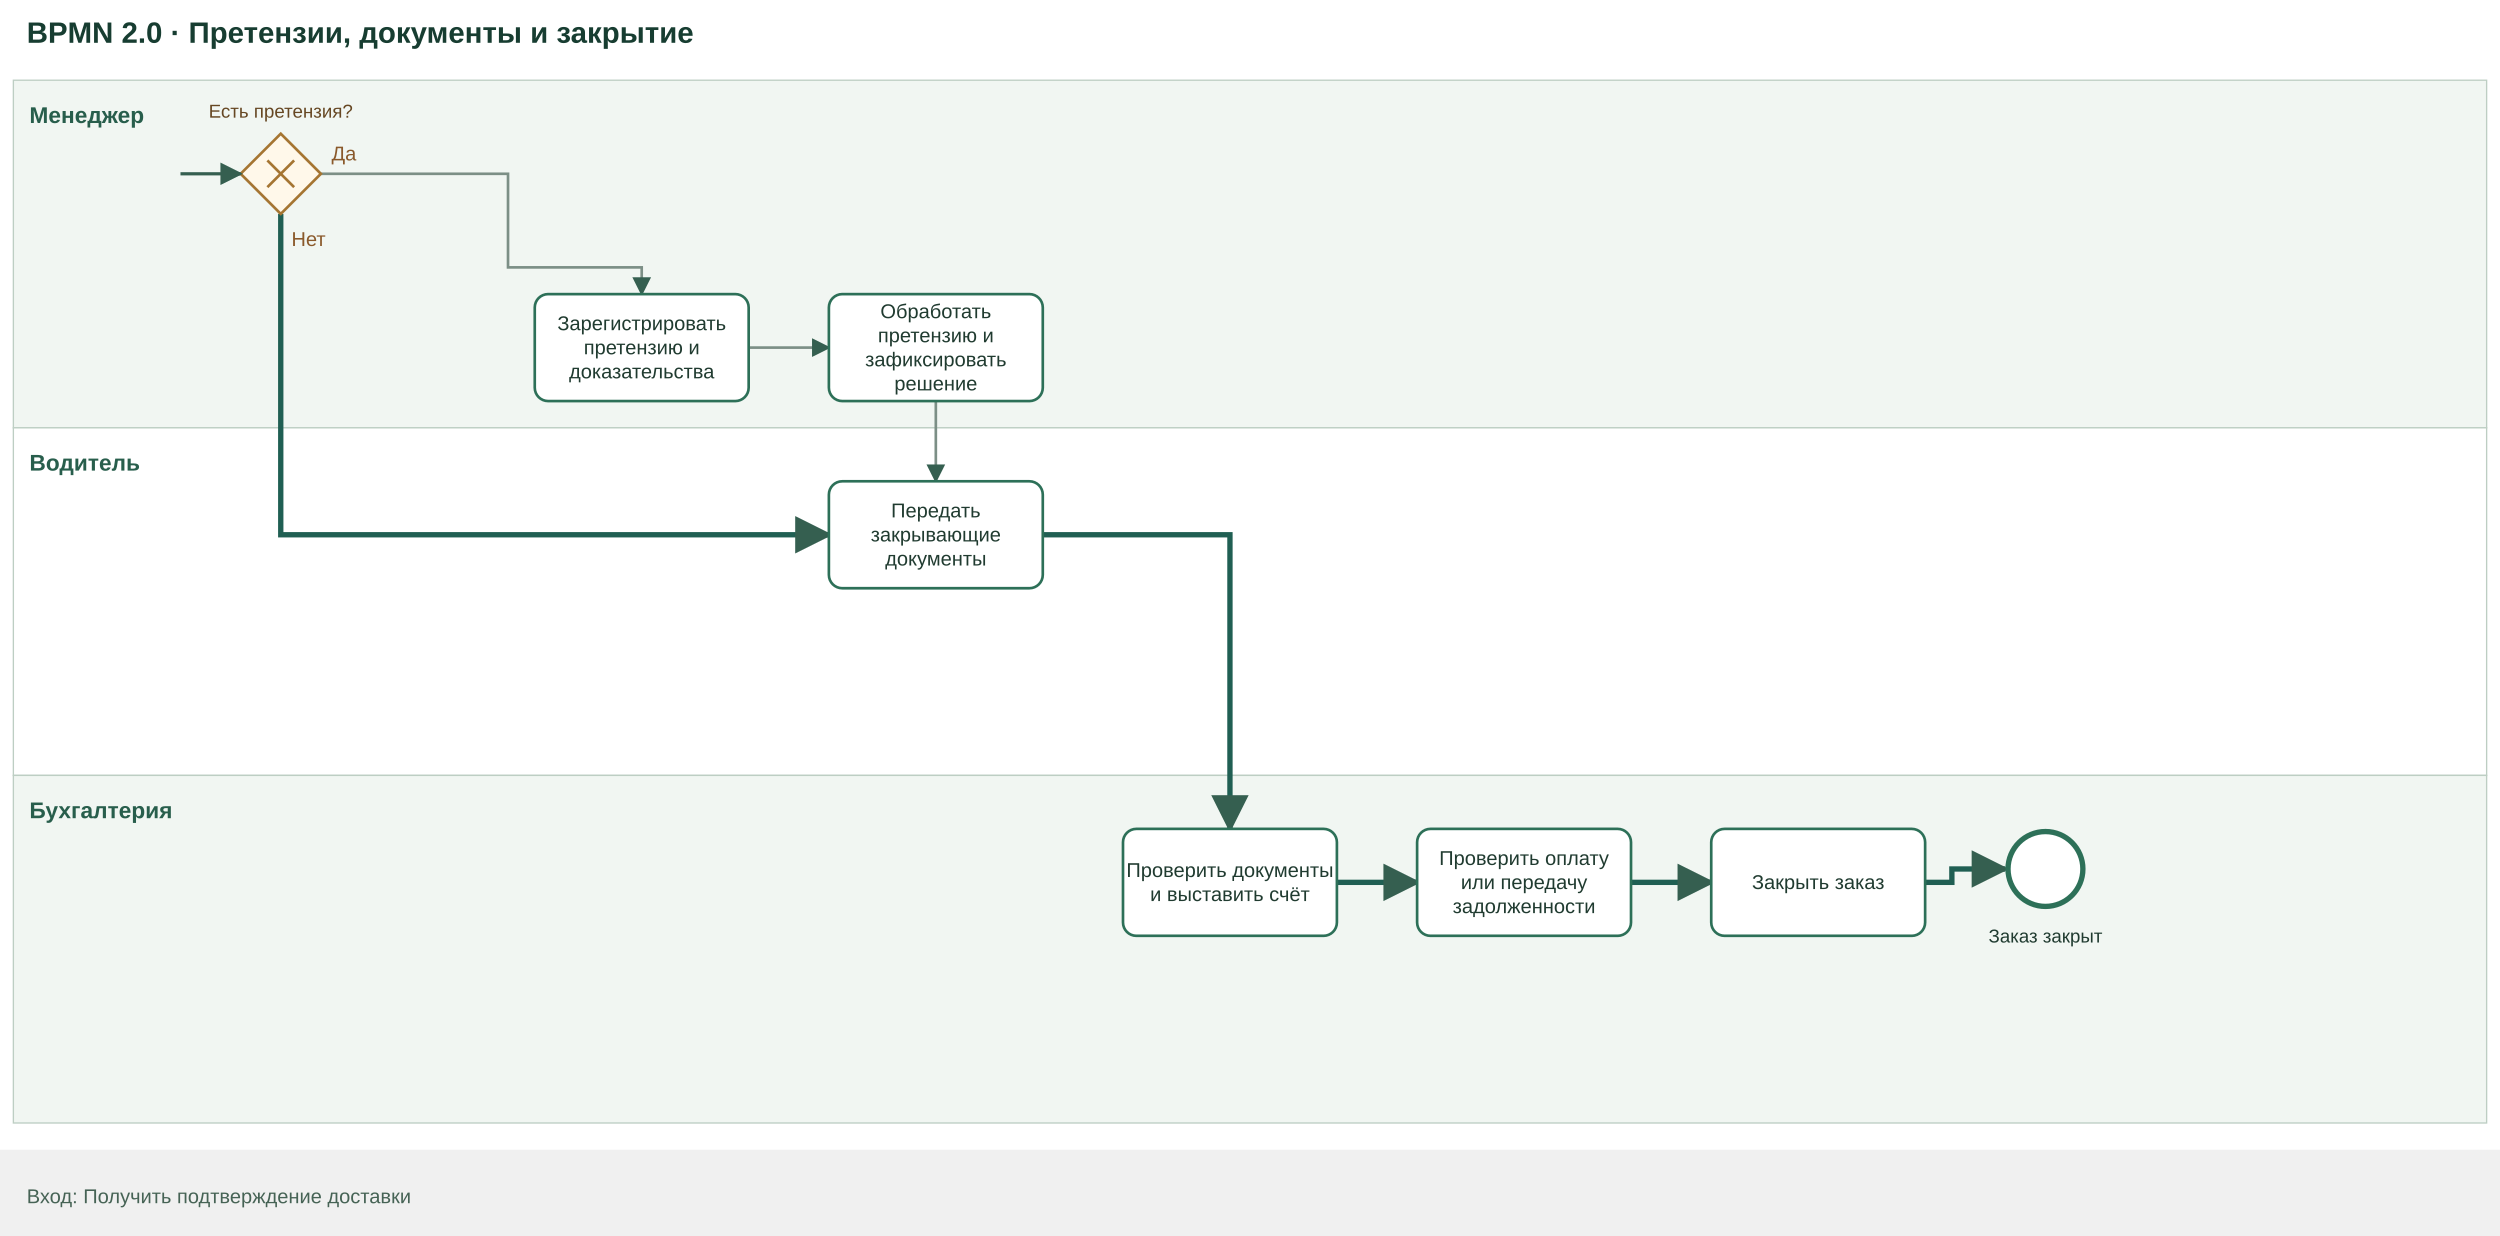
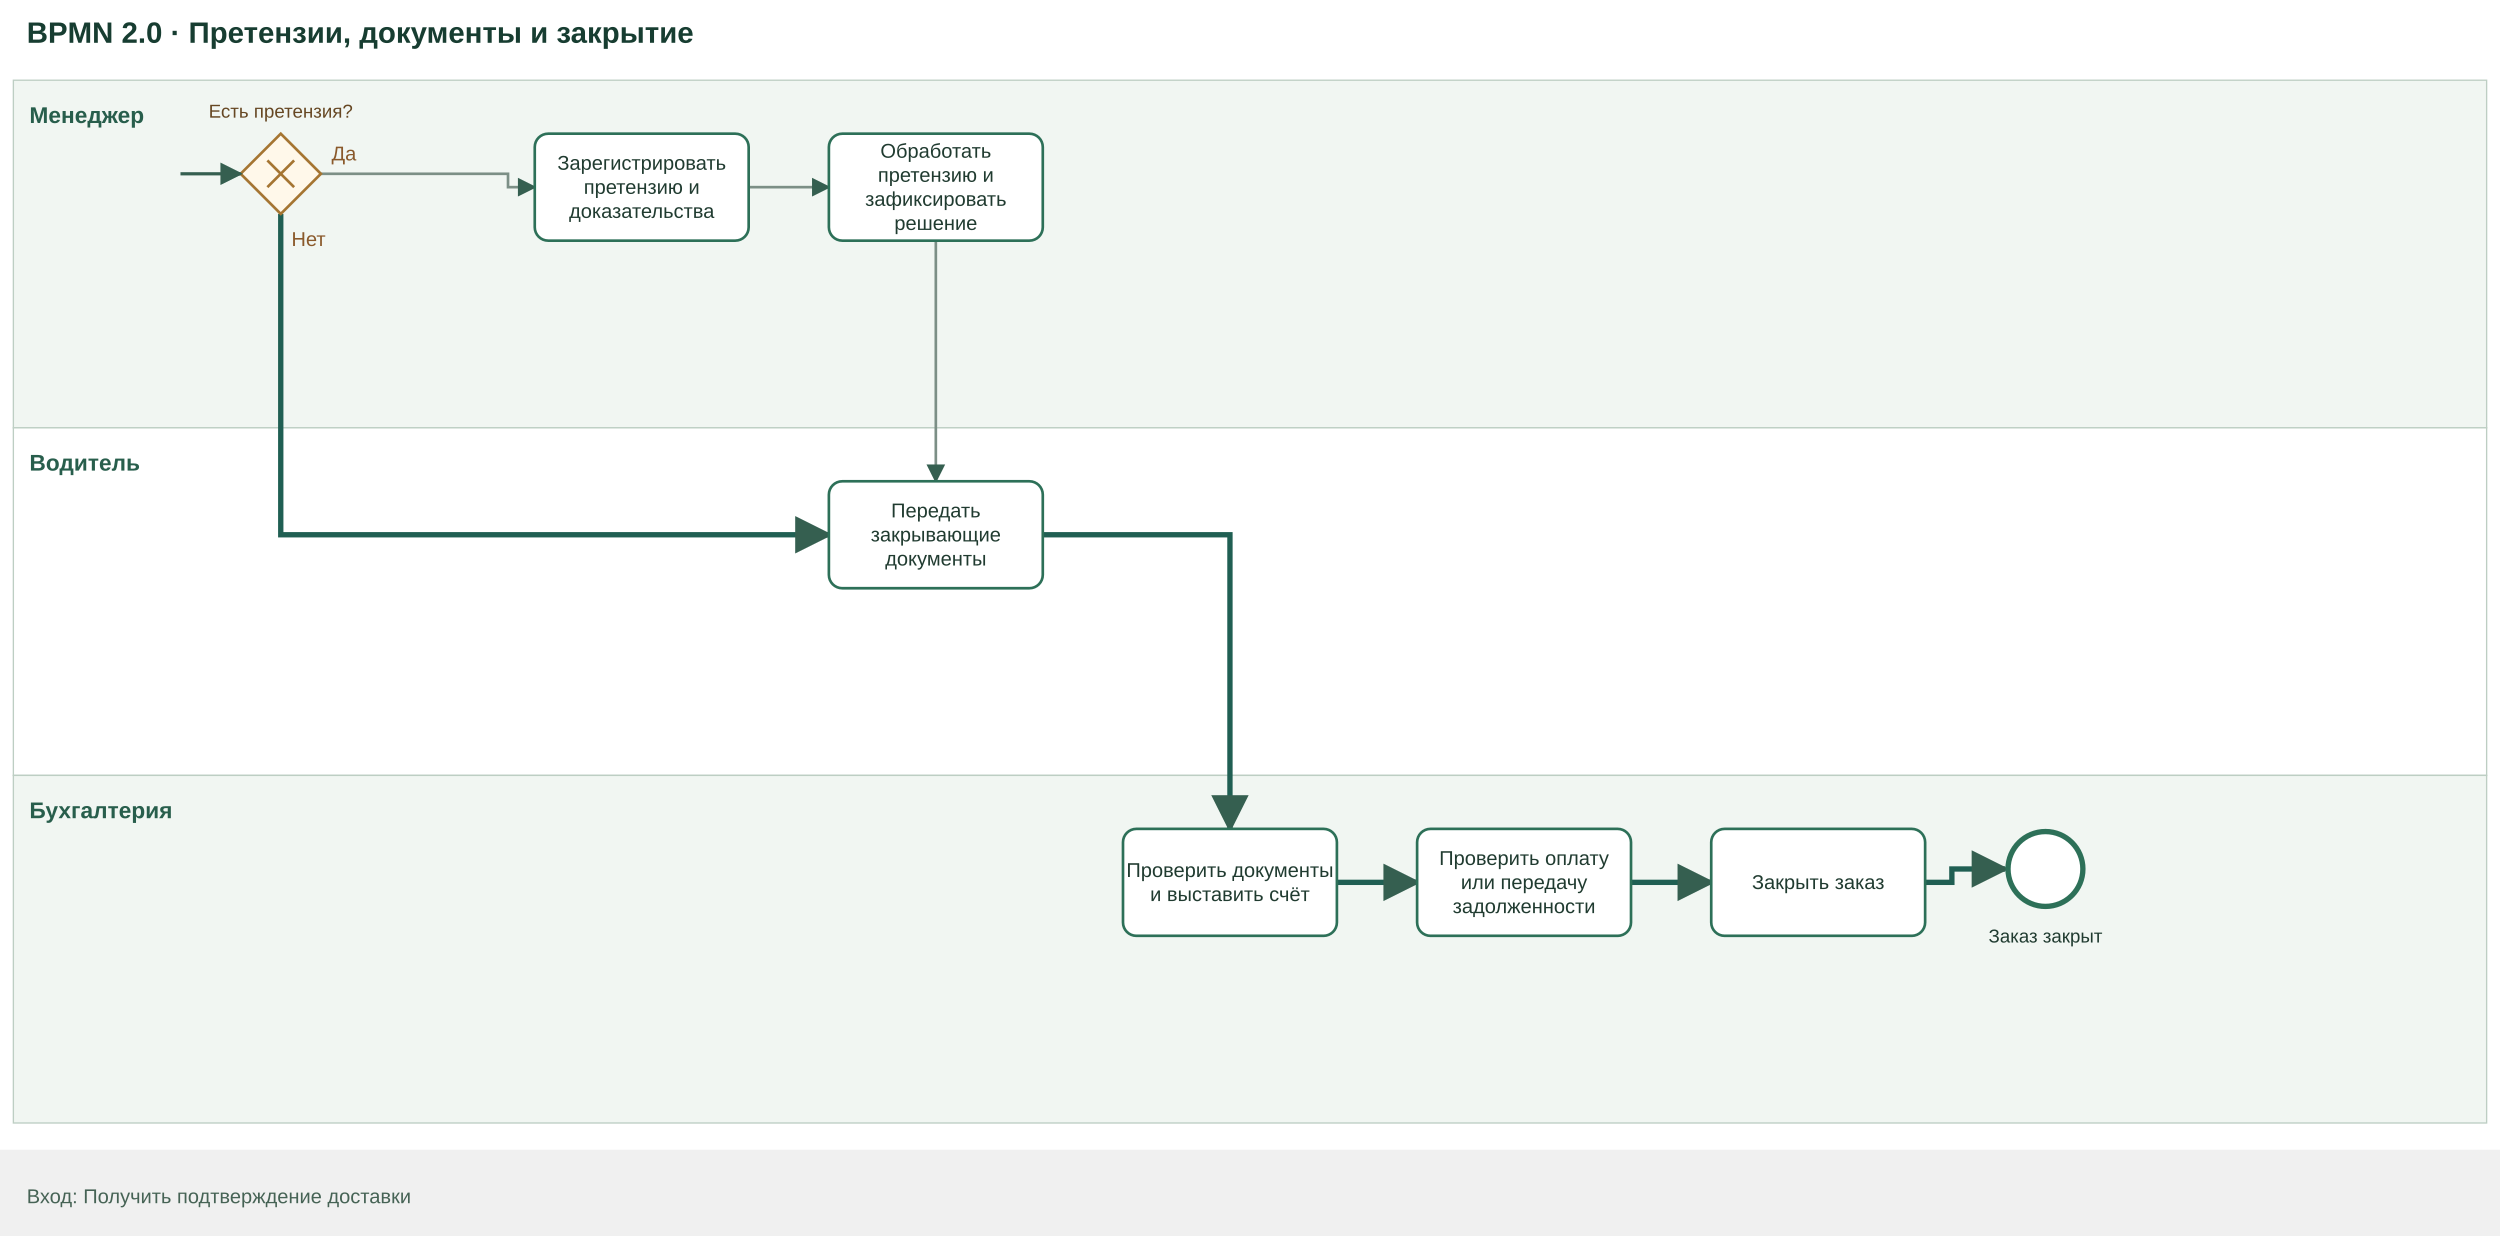
<svg xmlns="http://www.w3.org/2000/svg" width="1870" height="924" viewBox="0 0 1870 924" role="img" aria-label="Претензии, документы и закрытие">
  <defs>
    <marker id="arrow" viewBox="0 0 10 10" refX="9" refY="5" markerWidth="7" markerHeight="7" orient="auto">
      <path d="M0 0L10 5L0 10Z" fill="#355f50" />
    </marker>
  </defs>
  <rect width="1870" height="860" fill="white" />
  <text x="20" y="32" font-family="Arial" font-size="22" font-weight="bold" fill="#173d31">BPMN 2.0 · Претензии, документы и закрытие</text>
  <rect x="10" y="60" width="1850" height="260" fill="#f1f6f2" stroke="#bdcec3" />
  <text x="22" y="92" font-family="Arial" font-size="17" font-weight="bold" fill="#285e4c">Менеджер</text>
  <rect x="10" y="320" width="1850" height="260" fill="white" stroke="#bdcec3" />
  <text x="22" y="352" font-family="Arial" font-size="17" font-weight="bold" fill="#285e4c">Водитель</text>
  <rect x="10" y="580" width="1850" height="260" fill="#f1f6f2" stroke="#bdcec3" />
  <text x="22" y="612" font-family="Arial" font-size="17" font-weight="bold" fill="#285e4c">Бухгалтерия</text>
-   <polyline points="560,260 620,260" fill="none" stroke="#7c8f86" stroke-width="2" marker-end="url(#arrow)" />
-   <polyline points="700,300 700,360" fill="none" stroke="#7c8f86" stroke-width="2" marker-end="url(#arrow)" />
+   <polyline points="560,140 620,140" fill="none" stroke="#7c8f86" stroke-width="2" marker-end="url(#arrow)" />
+   <polyline points="700,180 700,360" fill="none" stroke="#7c8f86" stroke-width="2" marker-end="url(#arrow)" />
  <polyline points="780,400 920,400 920,620" fill="none" stroke="#205f53" stroke-width="4" marker-end="url(#arrow)" />
  <polyline points="1000,660 1060,660" fill="none" stroke="#205f53" stroke-width="4" marker-end="url(#arrow)" />
  <polyline points="1220,660 1280,660" fill="none" stroke="#205f53" stroke-width="4" marker-end="url(#arrow)" />
  <polyline points="1440,660 1460,660 1460,650 1500,650" fill="none" stroke="#205f53" stroke-width="4" marker-end="url(#arrow)" />
-   <polyline points="240,130 380,130 380,200 480,200 480,220" fill="none" stroke="#7c8f86" stroke-width="2" marker-end="url(#arrow)" />
+   <polyline points="240,130 380,130 380,140 400,140" fill="none" stroke="#7c8f86" stroke-width="2" marker-end="url(#arrow)" />
  <text x="248" y="120" font-family="Arial" font-size="15" fill="#8a592b">Да</text>
  <polyline points="210,160 210,400 620,400" fill="none" stroke="#205f53" stroke-width="4" marker-end="url(#arrow)" />
  <text x="218" y="184" font-family="Arial" font-size="15" fill="#8a592b">Нет</text>
  <path d="M210 100l30 30-30 30-30-30Z" fill="#fff8ea" stroke="#a57532" stroke-width="2" />
  <path d="M200 120l20 20m0-20-20 20" stroke="#a57532" stroke-width="2" />
  <text x="210" y="88" text-anchor="middle" font-family="Arial" font-size="14" fill="#664723">Есть претензия?</text>
-   <rect x="400" y="220" width="160" height="80" rx="10" fill="white" stroke="#2d7058" stroke-width="2" />
-   <text x="480.0" y="247.0" text-anchor="middle" font-family="Arial" font-size="15" fill="#203b30">Зарегистрировать</text>
-   <text x="480.0" y="265.0" text-anchor="middle" font-family="Arial" font-size="15" fill="#203b30">претензию и</text>
-   <text x="480.0" y="283.0" text-anchor="middle" font-family="Arial" font-size="15" fill="#203b30">доказательства</text>
-   <rect x="620" y="220" width="160" height="80" rx="10" fill="white" stroke="#2d7058" stroke-width="2" />
-   <text x="700.0" y="238.0" text-anchor="middle" font-family="Arial" font-size="15" fill="#203b30">Обработать</text>
-   <text x="700.0" y="256.0" text-anchor="middle" font-family="Arial" font-size="15" fill="#203b30">претензию и</text>
-   <text x="700.0" y="274.0" text-anchor="middle" font-family="Arial" font-size="15" fill="#203b30">зафиксировать</text>
-   <text x="700.0" y="292.0" text-anchor="middle" font-family="Arial" font-size="15" fill="#203b30">решение</text>
+   <rect x="400" y="100" width="160" height="80" rx="10" fill="white" stroke="#2d7058" stroke-width="2" />
+   <text x="480.0" y="127.0" text-anchor="middle" font-family="Arial" font-size="15" fill="#203b30">Зарегистрировать</text>
+   <text x="480.0" y="145.0" text-anchor="middle" font-family="Arial" font-size="15" fill="#203b30">претензию и</text>
+   <text x="480.0" y="163.0" text-anchor="middle" font-family="Arial" font-size="15" fill="#203b30">доказательства</text>
+   <rect x="620" y="100" width="160" height="80" rx="10" fill="white" stroke="#2d7058" stroke-width="2" />
+   <text x="700.0" y="118.0" text-anchor="middle" font-family="Arial" font-size="15" fill="#203b30">Обработать</text>
+   <text x="700.0" y="136.0" text-anchor="middle" font-family="Arial" font-size="15" fill="#203b30">претензию и</text>
+   <text x="700.0" y="154.0" text-anchor="middle" font-family="Arial" font-size="15" fill="#203b30">зафиксировать</text>
+   <text x="700.0" y="172.0" text-anchor="middle" font-family="Arial" font-size="15" fill="#203b30">решение</text>
  <rect x="620" y="360" width="160" height="80" rx="10" fill="white" stroke="#2d7058" stroke-width="2" />
  <text x="700.0" y="387.0" text-anchor="middle" font-family="Arial" font-size="15" fill="#203b30">Передать</text>
  <text x="700.0" y="405.0" text-anchor="middle" font-family="Arial" font-size="15" fill="#203b30">закрывающие</text>
  <text x="700.0" y="423.0" text-anchor="middle" font-family="Arial" font-size="15" fill="#203b30">документы</text>
  <rect x="840" y="620" width="160" height="80" rx="10" fill="white" stroke="#2d7058" stroke-width="2" />
  <text x="920.0" y="656.0" text-anchor="middle" font-family="Arial" font-size="15" fill="#203b30">Проверить документы</text>
  <text x="920.0" y="674.0" text-anchor="middle" font-family="Arial" font-size="15" fill="#203b30">и выставить счёт</text>
  <rect x="1060" y="620" width="160" height="80" rx="10" fill="white" stroke="#2d7058" stroke-width="2" />
  <text x="1140.0" y="647.0" text-anchor="middle" font-family="Arial" font-size="15" fill="#203b30">Проверить оплату</text>
  <text x="1140.0" y="665.0" text-anchor="middle" font-family="Arial" font-size="15" fill="#203b30">или передачу</text>
  <text x="1140.0" y="683.0" text-anchor="middle" font-family="Arial" font-size="15" fill="#203b30">задолженности</text>
  <rect x="1280" y="620" width="160" height="80" rx="10" fill="white" stroke="#2d7058" stroke-width="2" />
  <text x="1360.0" y="665.0" text-anchor="middle" font-family="Arial" font-size="15" fill="#203b30">Закрыть заказ</text>
  <circle cx="1530" cy="650" r="28" fill="white" stroke="#2d7058" stroke-width="4" />
  <text x="1530" y="705" text-anchor="middle" font-family="Arial" font-size="14" fill="#203b30">Заказ закрыт</text>
  <path d="M135 130h45" fill="none" stroke="#355f50" stroke-width="2.4" marker-end="url(#arrow)" />
  <text x="20" y="900" font-family="Arial" font-size="15" fill="#466355">Вход: Получить подтверждение доставки</text>
</svg>
